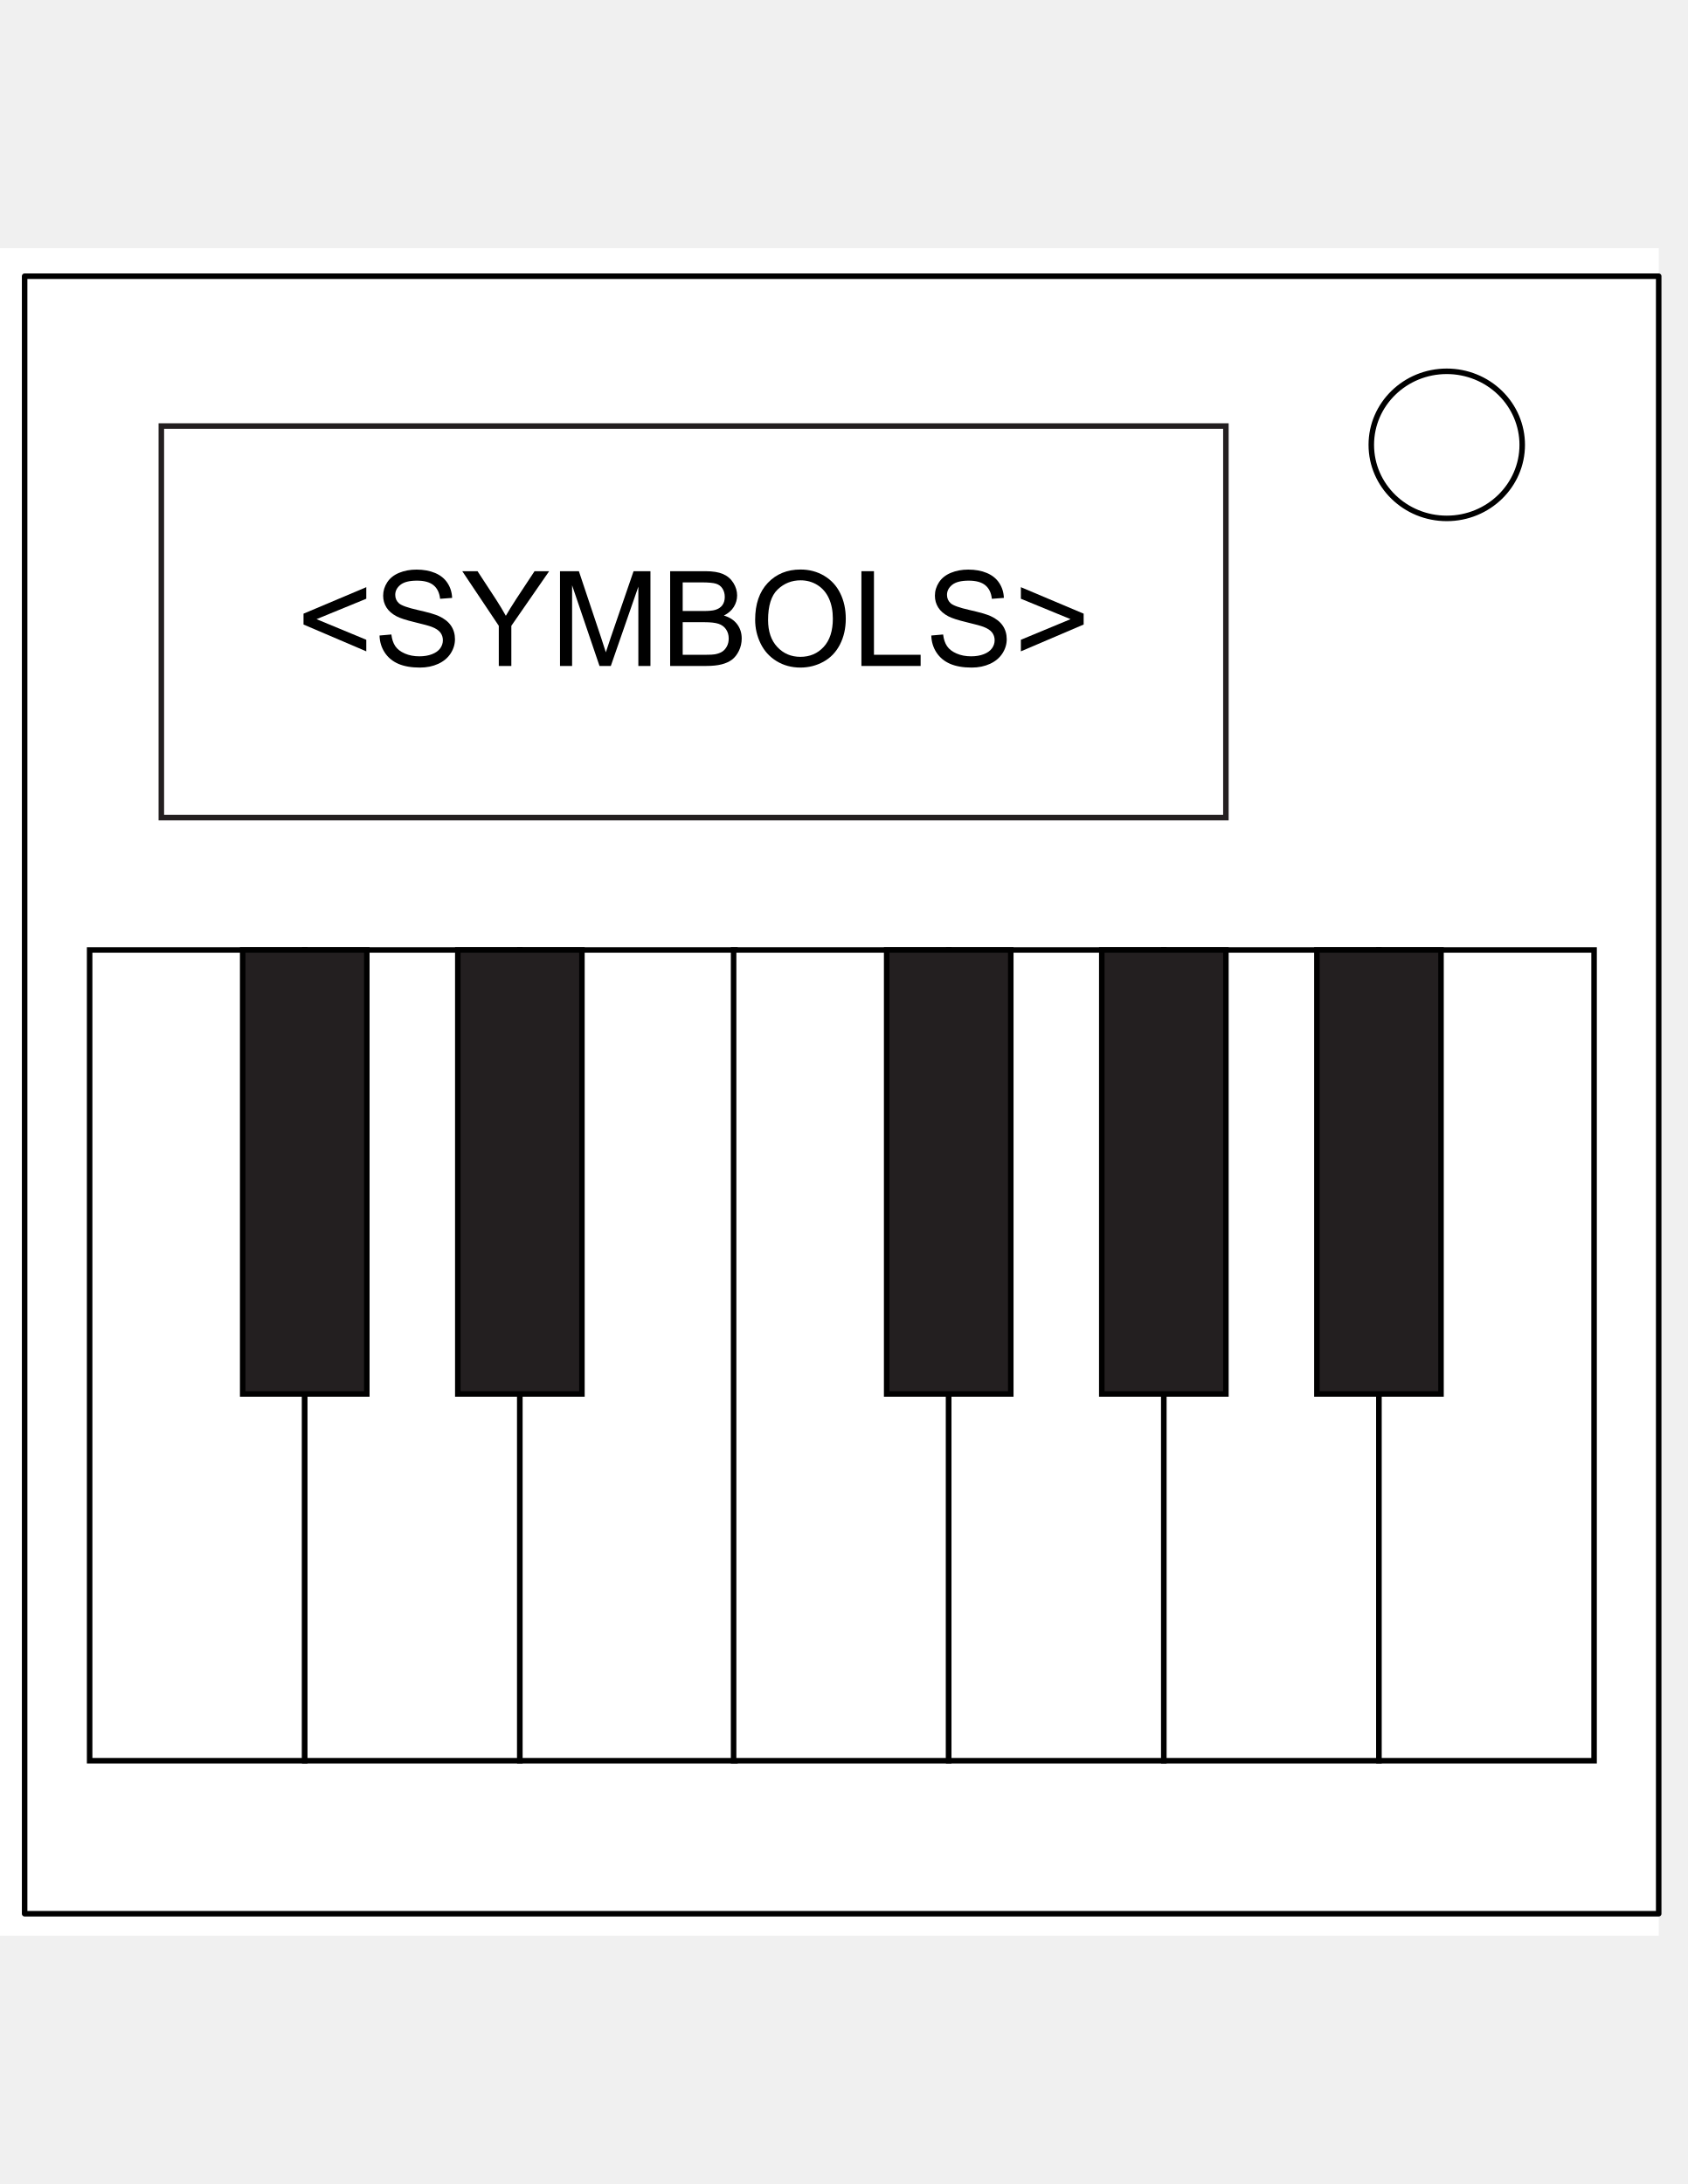
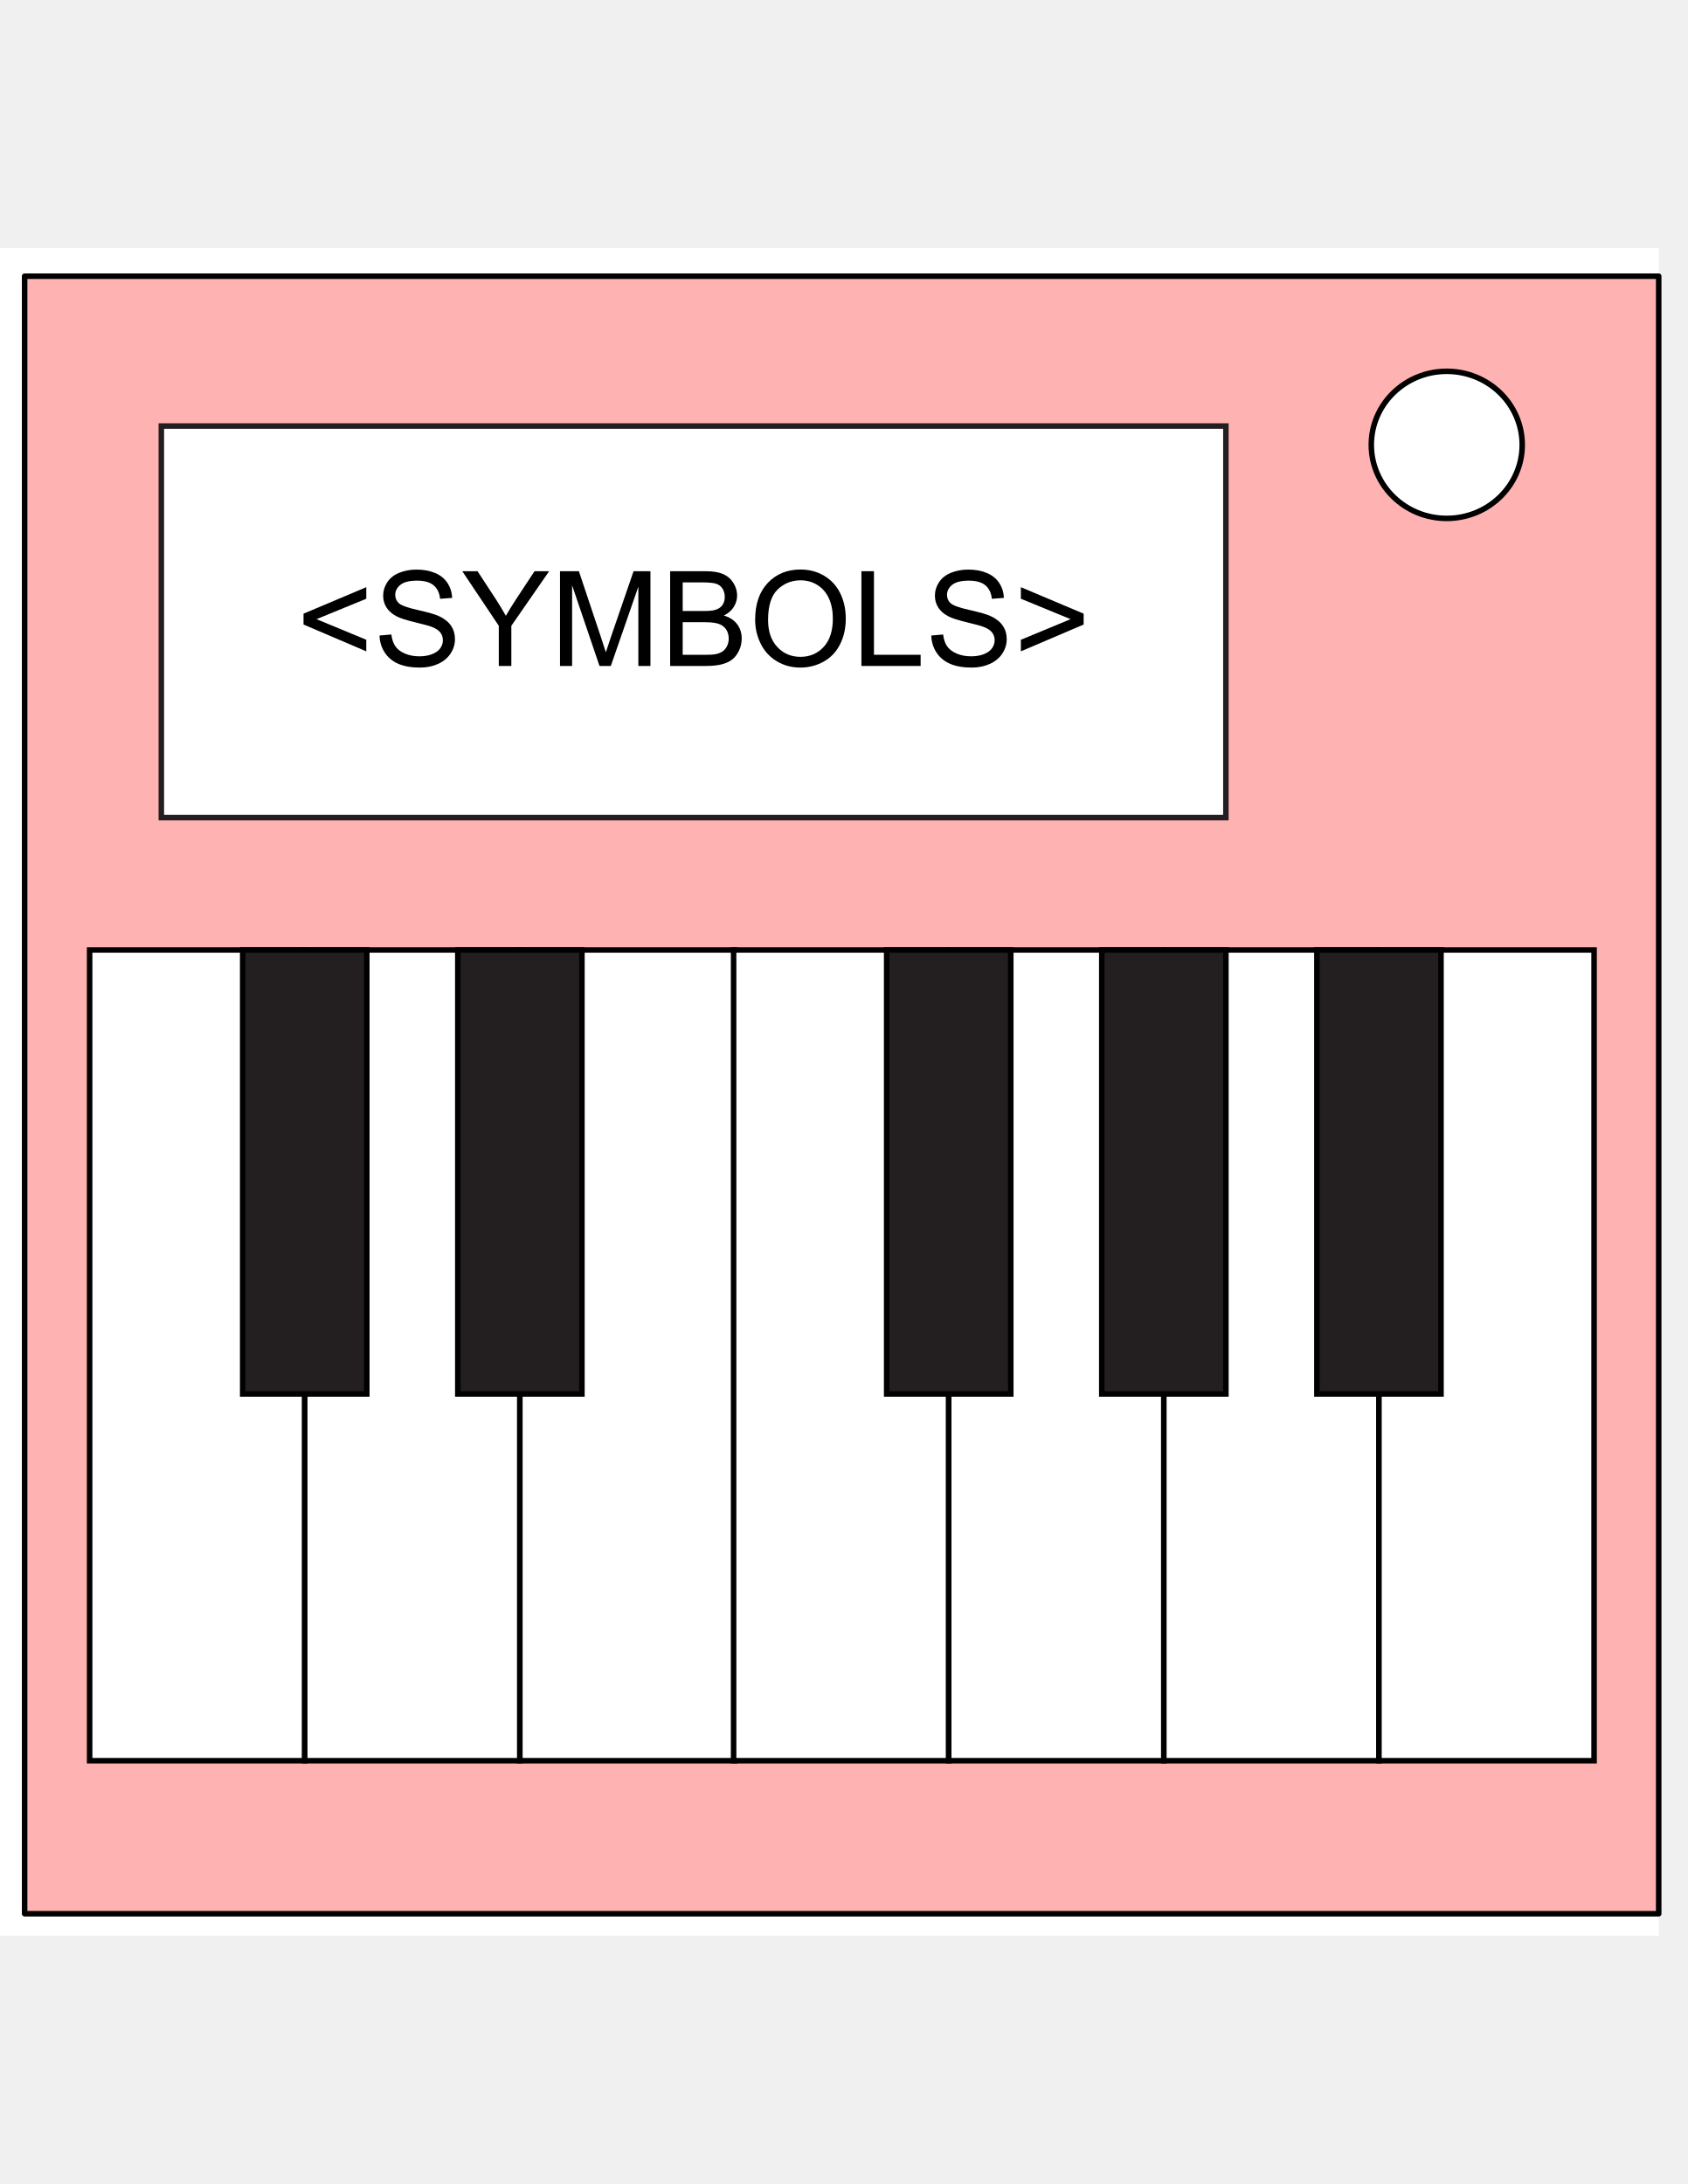
<svg xmlns="http://www.w3.org/2000/svg" xmlns:xlink="http://www.w3.org/1999/xlink" version="1.1" id="Layer_1" x="0px" y="0px" width="612px" height="792px" viewBox="0 0 612 792" enable-background="new 0 0 612 792" xml:space="preserve">
-   <g>
-     <defs>
+   <defs id="defs3519" />
+   <g id="g3449">
+     <defs id="defs3451">
      <rect id="SVGID_1_" x="0" y="90" width="612" height="612.001" />
    </defs>
    <clipPath id="SVGID_2_">
-       <use xlink:href="#SVGID_1_" overflow="visible" />
+       <use xlink:href="#SVGID_1_" overflow="visible" id="use3455" />
    </clipPath>
-     <g clip-path="url(#SVGID_2_)">
-       <path fill-opacity="0" d="M0,90h612v612.001H0V90z" />
-       <path fill="#FFFFFF" d="M-10.552,90h612v611.945h-612V90z" />
-       <path fill-opacity="0" d="M8.932,100.158h592.502V693.99H8.932V100.158z" />
-       <path fill="none" stroke="#000000" stroke-width="2" stroke-linejoin="round" stroke-miterlimit="10" d="M8.932,100.158h592.502    V693.99H8.932V100.158z" />
-       <path fill="#FFFFFF" d="M497.223,161.319L497.223,161.319c0-14.729,12.25-26.67,27.362-26.67l0,0    c7.257,0,14.217,2.81,19.348,7.812c5.132,5.001,8.015,11.785,8.015,18.858l0,0c0,14.729-12.251,26.67-27.362,26.67l0,0    C509.473,187.989,497.223,176.049,497.223,161.319z" />
-       <path fill="none" stroke="#000000" stroke-width="2" stroke-linejoin="round" stroke-miterlimit="10" d="M497.223,161.319    L497.223,161.319c0-14.729,12.25-26.67,27.362-26.67l0,0c7.257,0,14.217,2.81,19.348,7.812c5.132,5.001,8.015,11.785,8.015,18.858    l0,0c0,14.729-12.251,26.67-27.362,26.67l0,0C509.473,187.989,497.223,176.049,497.223,161.319z" />
+     <g clip-path="url(#SVGID_2_)" id="g3457">
+       <path fill-opacity="0" d="M0,90h612v612.001H0V90z" id="path3459" />
+       <path fill="#FFFFFF" d="M-10.552,90h612v611.945h-612V90z" id="path3461" />
+       <path fill-opacity="0" d="M8.932,100.158h592.502V693.99H8.932V100.158z" id="path3463" />
+       <path fill="none" stroke="#000000" stroke-width="2" stroke-linejoin="round" stroke-miterlimit="10" d="M8.932,100.158h592.502    V693.99H8.932V100.158z" id="path3465" style="fill:#ff0000;fill-opacity:0.302" />
+       <path fill="#FFFFFF" d="M497.223,161.319L497.223,161.319c0-14.729,12.25-26.67,27.362-26.67l0,0    c7.257,0,14.217,2.81,19.348,7.812c5.132,5.001,8.015,11.785,8.015,18.858l0,0c0,14.729-12.251,26.67-27.362,26.67l0,0    C509.473,187.989,497.223,176.049,497.223,161.319z" id="path3467" />
+       <path fill="none" stroke="#000000" stroke-width="2" stroke-linejoin="round" stroke-miterlimit="10" d="M497.223,161.319    L497.223,161.319c0-14.729,12.25-26.67,27.362-26.67l0,0c7.257,0,14.217,2.81,19.348,7.812c5.132,5.001,8.015,11.785,8.015,18.858    l0,0c0,14.729-12.251,26.67-27.362,26.67l0,0C509.473,187.989,497.223,176.049,497.223,161.319z" id="path3469" />
    </g>
  </g>
-   <rect x="58.5" y="154.5" fill="none" stroke="#231F20" stroke-width="2" stroke-miterlimit="10" width="386" height="142" />
-   <g>
-     <path d="M110.055,226.476v-3.938l22.758-9.609v4.195l-18.047,7.406l18.047,7.477v4.195L110.055,226.476z" />
-     <path d="M137.617,230.461l4.289-0.375c0.203,1.719,0.676,3.129,1.418,4.23s1.895,1.992,3.457,2.672s3.32,1.02,5.273,1.02   c1.734,0,3.266-0.258,4.594-0.773s2.316-1.223,2.965-2.121s0.973-1.879,0.973-2.941c0-1.078-0.313-2.02-0.938-2.824   s-1.656-1.48-3.094-2.027c-0.922-0.359-2.961-0.918-6.117-1.676s-5.367-1.473-6.633-2.145c-1.641-0.859-2.863-1.926-3.668-3.199   s-1.207-2.699-1.207-4.277c0-1.734,0.492-3.355,1.477-4.863s2.422-2.652,4.313-3.434s3.992-1.172,6.305-1.172   c2.547,0,4.793,0.41,6.738,1.23s3.441,2.027,4.488,3.621s1.609,3.398,1.688,5.414l-4.359,0.328   c-0.234-2.172-1.027-3.813-2.379-4.922s-3.348-1.664-5.988-1.664c-2.75,0-4.754,0.504-6.012,1.512s-1.887,2.223-1.887,3.645   c0,1.234,0.445,2.25,1.336,3.047c0.875,0.797,3.16,1.613,6.855,2.449s6.23,1.566,7.605,2.191c2,0.922,3.477,2.09,4.43,3.504   s1.43,3.043,1.43,4.887c0,1.828-0.523,3.551-1.57,5.168s-2.551,2.875-4.512,3.773s-4.168,1.348-6.621,1.348   c-3.109,0-5.715-0.453-7.816-1.359s-3.75-2.27-4.945-4.09S137.68,232.758,137.617,230.461z" />
-     <path d="M180.86,241.5v-14.555l-13.242-19.805h5.531l6.773,10.359c1.25,1.938,2.414,3.875,3.492,5.813   c1.031-1.797,2.281-3.82,3.75-6.07l6.656-10.102h5.297l-13.711,19.805V241.5H180.86z" />
-     <path d="M203.055,241.5V207.14h6.844l8.133,24.328c0.75,2.266,1.297,3.961,1.641,5.086c0.391-1.25,1-3.086,1.828-5.508   l8.227-23.906h6.117V241.5h-4.383v-28.758l-9.984,28.758h-4.102l-9.938-29.25v29.25H203.055z" />
-     <path d="M242.992,241.5V207.14h12.891c2.625,0,4.73,0.348,6.316,1.043s2.828,1.766,3.727,3.211s1.348,2.957,1.348,4.535   c0,1.469-0.398,2.852-1.195,4.148s-2,2.344-3.609,3.141c2.078,0.609,3.676,1.648,4.793,3.117s1.676,3.203,1.676,5.203   c0,1.609-0.34,3.105-1.02,4.488s-1.52,2.449-2.52,3.199s-2.254,1.316-3.762,1.699s-3.355,0.574-5.543,0.574H242.992z    M247.539,221.578h7.43c2.016,0,3.461-0.133,4.336-0.398c1.156-0.344,2.027-0.914,2.613-1.711s0.879-1.797,0.879-3   c0-1.141-0.273-2.145-0.82-3.012s-1.328-1.461-2.344-1.781s-2.758-0.48-5.227-0.48h-6.867V221.578z M247.539,237.445h8.555   c1.469,0,2.5-0.055,3.094-0.164c1.047-0.188,1.922-0.5,2.625-0.938s1.281-1.074,1.734-1.91s0.68-1.801,0.68-2.895   c0-1.281-0.328-2.395-0.984-3.34s-1.566-1.609-2.73-1.992s-2.84-0.574-5.027-0.574h-7.945V237.445z" />
-     <path d="M273.813,224.765c0-5.703,1.531-10.168,4.594-13.395s7.016-4.84,11.859-4.84c3.172,0,6.031,0.758,8.578,2.273   s4.488,3.629,5.824,6.34s2.004,5.785,2.004,9.223c0,3.484-0.703,6.602-2.109,9.352s-3.398,4.832-5.977,6.246   s-5.359,2.121-8.344,2.121c-3.234,0-6.125-0.781-8.672-2.344s-4.477-3.695-5.789-6.398S273.813,227.781,273.813,224.765z    M278.5,224.836c0,4.141,1.113,7.402,3.34,9.785s5.02,3.574,8.379,3.574c3.422,0,6.238-1.203,8.449-3.609s3.316-5.82,3.316-10.242   c0-2.797-0.473-5.238-1.418-7.324s-2.328-3.703-4.148-4.852s-3.863-1.723-6.129-1.723c-3.219,0-5.988,1.105-8.309,3.316   S278.5,219.664,278.5,224.836z" />
-     <path d="M312.344,241.5V207.14h4.547v30.305h16.922v4.055H312.344z" />
-     <path d="M337.68,230.461l4.289-0.375c0.203,1.719,0.676,3.129,1.418,4.23s1.895,1.992,3.457,2.672s3.32,1.02,5.273,1.02   c1.734,0,3.266-0.258,4.594-0.773s2.316-1.223,2.965-2.121s0.973-1.879,0.973-2.941c0-1.078-0.313-2.02-0.938-2.824   s-1.656-1.48-3.094-2.027c-0.922-0.359-2.961-0.918-6.117-1.676s-5.367-1.473-6.633-2.145c-1.641-0.859-2.863-1.926-3.668-3.199   s-1.207-2.699-1.207-4.277c0-1.734,0.492-3.355,1.477-4.863s2.422-2.652,4.313-3.434s3.992-1.172,6.305-1.172   c2.547,0,4.793,0.41,6.738,1.23s3.441,2.027,4.488,3.621s1.609,3.398,1.688,5.414l-4.359,0.328   c-0.234-2.172-1.027-3.813-2.379-4.922s-3.348-1.664-5.988-1.664c-2.75,0-4.754,0.504-6.012,1.512s-1.887,2.223-1.887,3.645   c0,1.234,0.445,2.25,1.336,3.047c0.875,0.797,3.16,1.613,6.855,2.449s6.23,1.566,7.605,2.191c2,0.922,3.477,2.09,4.43,3.504   s1.43,3.043,1.43,4.887c0,1.828-0.523,3.551-1.57,5.168s-2.551,2.875-4.512,3.773s-4.168,1.348-6.621,1.348   c-3.109,0-5.715-0.453-7.816-1.359s-3.75-2.27-4.945-4.09S337.742,232.758,337.68,230.461z" />
-     <path d="M392.922,226.476l-22.758,9.727v-4.195l18.023-7.477l-18.023-7.406v-4.195l22.758,9.609V226.476z" />
+   <rect x="58.5" y="154.5" fill="none" stroke="#231F20" stroke-width="2" stroke-miterlimit="10" width="386" height="142" id="rect3471" style="fill:#ffffff;fill-opacity:1" />
+   <g id="g3473">
+     <path d="M110.055,226.476v-3.938l22.758-9.609v4.195l-18.047,7.406l18.047,7.477v4.195L110.055,226.476z" id="path3475" />
+     <path d="M137.617,230.461l4.289-0.375c0.203,1.719,0.676,3.129,1.418,4.23s1.895,1.992,3.457,2.672s3.32,1.02,5.273,1.02   c1.734,0,3.266-0.258,4.594-0.773s2.316-1.223,2.965-2.121s0.973-1.879,0.973-2.941c0-1.078-0.313-2.02-0.938-2.824   s-1.656-1.48-3.094-2.027c-0.922-0.359-2.961-0.918-6.117-1.676s-5.367-1.473-6.633-2.145c-1.641-0.859-2.863-1.926-3.668-3.199   s-1.207-2.699-1.207-4.277c0-1.734,0.492-3.355,1.477-4.863s2.422-2.652,4.313-3.434s3.992-1.172,6.305-1.172   c2.547,0,4.793,0.41,6.738,1.23s3.441,2.027,4.488,3.621s1.609,3.398,1.688,5.414l-4.359,0.328   c-0.234-2.172-1.027-3.813-2.379-4.922s-3.348-1.664-5.988-1.664c-2.75,0-4.754,0.504-6.012,1.512s-1.887,2.223-1.887,3.645   c0,1.234,0.445,2.25,1.336,3.047c0.875,0.797,3.16,1.613,6.855,2.449s6.23,1.566,7.605,2.191c2,0.922,3.477,2.09,4.43,3.504   s1.43,3.043,1.43,4.887c0,1.828-0.523,3.551-1.57,5.168s-2.551,2.875-4.512,3.773s-4.168,1.348-6.621,1.348   c-3.109,0-5.715-0.453-7.816-1.359s-3.75-2.27-4.945-4.09S137.68,232.758,137.617,230.461z" id="path3477" />
+     <path d="M180.86,241.5v-14.555l-13.242-19.805h5.531l6.773,10.359c1.25,1.938,2.414,3.875,3.492,5.813   c1.031-1.797,2.281-3.82,3.75-6.07l6.656-10.102h5.297l-13.711,19.805V241.5H180.86z" id="path3479" />
+     <path d="M203.055,241.5V207.14h6.844l8.133,24.328c0.75,2.266,1.297,3.961,1.641,5.086c0.391-1.25,1-3.086,1.828-5.508   l8.227-23.906h6.117V241.5h-4.383v-28.758l-9.984,28.758h-4.102l-9.938-29.25v29.25H203.055z" id="path3481" />
+     <path d="M242.992,241.5V207.14h12.891c2.625,0,4.73,0.348,6.316,1.043s2.828,1.766,3.727,3.211s1.348,2.957,1.348,4.535   c0,1.469-0.398,2.852-1.195,4.148s-2,2.344-3.609,3.141c2.078,0.609,3.676,1.648,4.793,3.117s1.676,3.203,1.676,5.203   c0,1.609-0.34,3.105-1.02,4.488s-1.52,2.449-2.52,3.199s-2.254,1.316-3.762,1.699s-3.355,0.574-5.543,0.574H242.992z    M247.539,221.578h7.43c2.016,0,3.461-0.133,4.336-0.398c1.156-0.344,2.027-0.914,2.613-1.711s0.879-1.797,0.879-3   c0-1.141-0.273-2.145-0.82-3.012s-1.328-1.461-2.344-1.781s-2.758-0.48-5.227-0.48h-6.867V221.578z M247.539,237.445h8.555   c1.469,0,2.5-0.055,3.094-0.164c1.047-0.188,1.922-0.5,2.625-0.938s1.281-1.074,1.734-1.91s0.68-1.801,0.68-2.895   c0-1.281-0.328-2.395-0.984-3.34s-1.566-1.609-2.73-1.992s-2.84-0.574-5.027-0.574h-7.945V237.445z" id="path3483" />
+     <path d="M273.813,224.765c0-5.703,1.531-10.168,4.594-13.395s7.016-4.84,11.859-4.84c3.172,0,6.031,0.758,8.578,2.273   s4.488,3.629,5.824,6.34s2.004,5.785,2.004,9.223c0,3.484-0.703,6.602-2.109,9.352s-3.398,4.832-5.977,6.246   s-5.359,2.121-8.344,2.121c-3.234,0-6.125-0.781-8.672-2.344s-4.477-3.695-5.789-6.398S273.813,227.781,273.813,224.765z    M278.5,224.836c0,4.141,1.113,7.402,3.34,9.785s5.02,3.574,8.379,3.574c3.422,0,6.238-1.203,8.449-3.609s3.316-5.82,3.316-10.242   c0-2.797-0.473-5.238-1.418-7.324s-2.328-3.703-4.148-4.852s-3.863-1.723-6.129-1.723c-3.219,0-5.988,1.105-8.309,3.316   S278.5,219.664,278.5,224.836z" id="path3485" />
+     <path d="M312.344,241.5V207.14h4.547v30.305h16.922v4.055H312.344z" id="path3487" />
+     <path d="M337.68,230.461l4.289-0.375c0.203,1.719,0.676,3.129,1.418,4.23s1.895,1.992,3.457,2.672s3.32,1.02,5.273,1.02   c1.734,0,3.266-0.258,4.594-0.773s2.316-1.223,2.965-2.121s0.973-1.879,0.973-2.941c0-1.078-0.313-2.02-0.938-2.824   s-1.656-1.48-3.094-2.027c-0.922-0.359-2.961-0.918-6.117-1.676s-5.367-1.473-6.633-2.145c-1.641-0.859-2.863-1.926-3.668-3.199   s-1.207-2.699-1.207-4.277c0-1.734,0.492-3.355,1.477-4.863s2.422-2.652,4.313-3.434s3.992-1.172,6.305-1.172   c2.547,0,4.793,0.41,6.738,1.23s3.441,2.027,4.488,3.621s1.609,3.398,1.688,5.414l-4.359,0.328   c-0.234-2.172-1.027-3.813-2.379-4.922s-3.348-1.664-5.988-1.664c-2.75,0-4.754,0.504-6.012,1.512s-1.887,2.223-1.887,3.645   c0,1.234,0.445,2.25,1.336,3.047c0.875,0.797,3.16,1.613,6.855,2.449s6.23,1.566,7.605,2.191c2,0.922,3.477,2.09,4.43,3.504   s1.43,3.043,1.43,4.887c0,1.828-0.523,3.551-1.57,5.168s-2.551,2.875-4.512,3.773s-4.168,1.348-6.621,1.348   c-3.109,0-5.715-0.453-7.816-1.359s-3.75-2.27-4.945-4.09S337.742,232.758,337.68,230.461z" id="path3489" />
+     <path d="M392.922,226.476l-22.758,9.727v-4.195l18.023-7.477l-18.023-7.406v-4.195l22.758,9.609V226.476z" id="path3491" />
  </g>
-   <rect x="32.5" y="344.5" fill="#FFFFFF" stroke="#000000" stroke-width="2" stroke-miterlimit="10" width="78" height="294" />
-   <rect x="110.5" y="344.5" fill="#FFFFFF" stroke="#000000" stroke-width="2" stroke-miterlimit="10" width="78" height="294" />
-   <rect x="188.5" y="344.5" fill="#FFFFFF" stroke="#000000" stroke-width="2" stroke-miterlimit="10" width="78" height="294" />
-   <rect x="266" y="344.5" fill="#FFFFFF" stroke="#000000" stroke-width="2" stroke-miterlimit="10" width="78" height="294" />
-   <rect x="344" y="344.5" fill="#FFFFFF" stroke="#000000" stroke-width="2" stroke-miterlimit="10" width="78" height="294" />
-   <rect x="422" y="344.5" fill="#FFFFFF" stroke="#000000" stroke-width="2" stroke-miterlimit="10" width="78" height="294" />
-   <rect x="500" y="344.5" fill="#FFFFFF" stroke="#000000" stroke-width="2" stroke-miterlimit="10" width="78" height="294" />
-   <rect x="88" y="344.5" fill="#231F20" stroke="#000000" stroke-width="2" stroke-miterlimit="10" width="45" height="161" />
-   <rect x="166" y="344.5" fill="#231F20" stroke="#000000" stroke-width="2" stroke-miterlimit="10" width="45" height="161" />
-   <rect x="321.5" y="344.5" fill="#231F20" stroke="#000000" stroke-width="2" stroke-miterlimit="10" width="45" height="161" />
-   <rect x="399.5" y="344.5" fill="#231F20" stroke="#000000" stroke-width="2" stroke-miterlimit="10" width="45" height="161" />
-   <rect x="477.5" y="344.5" fill="#231F20" stroke="#000000" stroke-width="2" stroke-miterlimit="10" width="45" height="161" />
+   <rect x="32.5" y="344.5" fill="#FFFFFF" stroke="#000000" stroke-width="2" stroke-miterlimit="10" width="78" height="294" id="rect3493" />
+   <rect x="110.5" y="344.5" fill="#FFFFFF" stroke="#000000" stroke-width="2" stroke-miterlimit="10" width="78" height="294" id="rect3495" />
+   <rect x="188.5" y="344.5" fill="#FFFFFF" stroke="#000000" stroke-width="2" stroke-miterlimit="10" width="78" height="294" id="rect3497" />
+   <rect x="266" y="344.5" fill="#FFFFFF" stroke="#000000" stroke-width="2" stroke-miterlimit="10" width="78" height="294" id="rect3499" />
+   <rect x="344" y="344.5" fill="#FFFFFF" stroke="#000000" stroke-width="2" stroke-miterlimit="10" width="78" height="294" id="rect3501" />
+   <rect x="422" y="344.5" fill="#FFFFFF" stroke="#000000" stroke-width="2" stroke-miterlimit="10" width="78" height="294" id="rect3503" />
+   <rect x="500" y="344.5" fill="#FFFFFF" stroke="#000000" stroke-width="2" stroke-miterlimit="10" width="78" height="294" id="rect3505" />
+   <rect x="88" y="344.5" fill="#231F20" stroke="#000000" stroke-width="2" stroke-miterlimit="10" width="45" height="161" id="rect3507" />
+   <rect x="166" y="344.5" fill="#231F20" stroke="#000000" stroke-width="2" stroke-miterlimit="10" width="45" height="161" id="rect3509" />
+   <rect x="321.5" y="344.5" fill="#231F20" stroke="#000000" stroke-width="2" stroke-miterlimit="10" width="45" height="161" id="rect3511" />
+   <rect x="399.5" y="344.5" fill="#231F20" stroke="#000000" stroke-width="2" stroke-miterlimit="10" width="45" height="161" id="rect3513" />
+   <rect x="477.5" y="344.5" fill="#231F20" stroke="#000000" stroke-width="2" stroke-miterlimit="10" width="45" height="161" id="rect3515" />
</svg>
